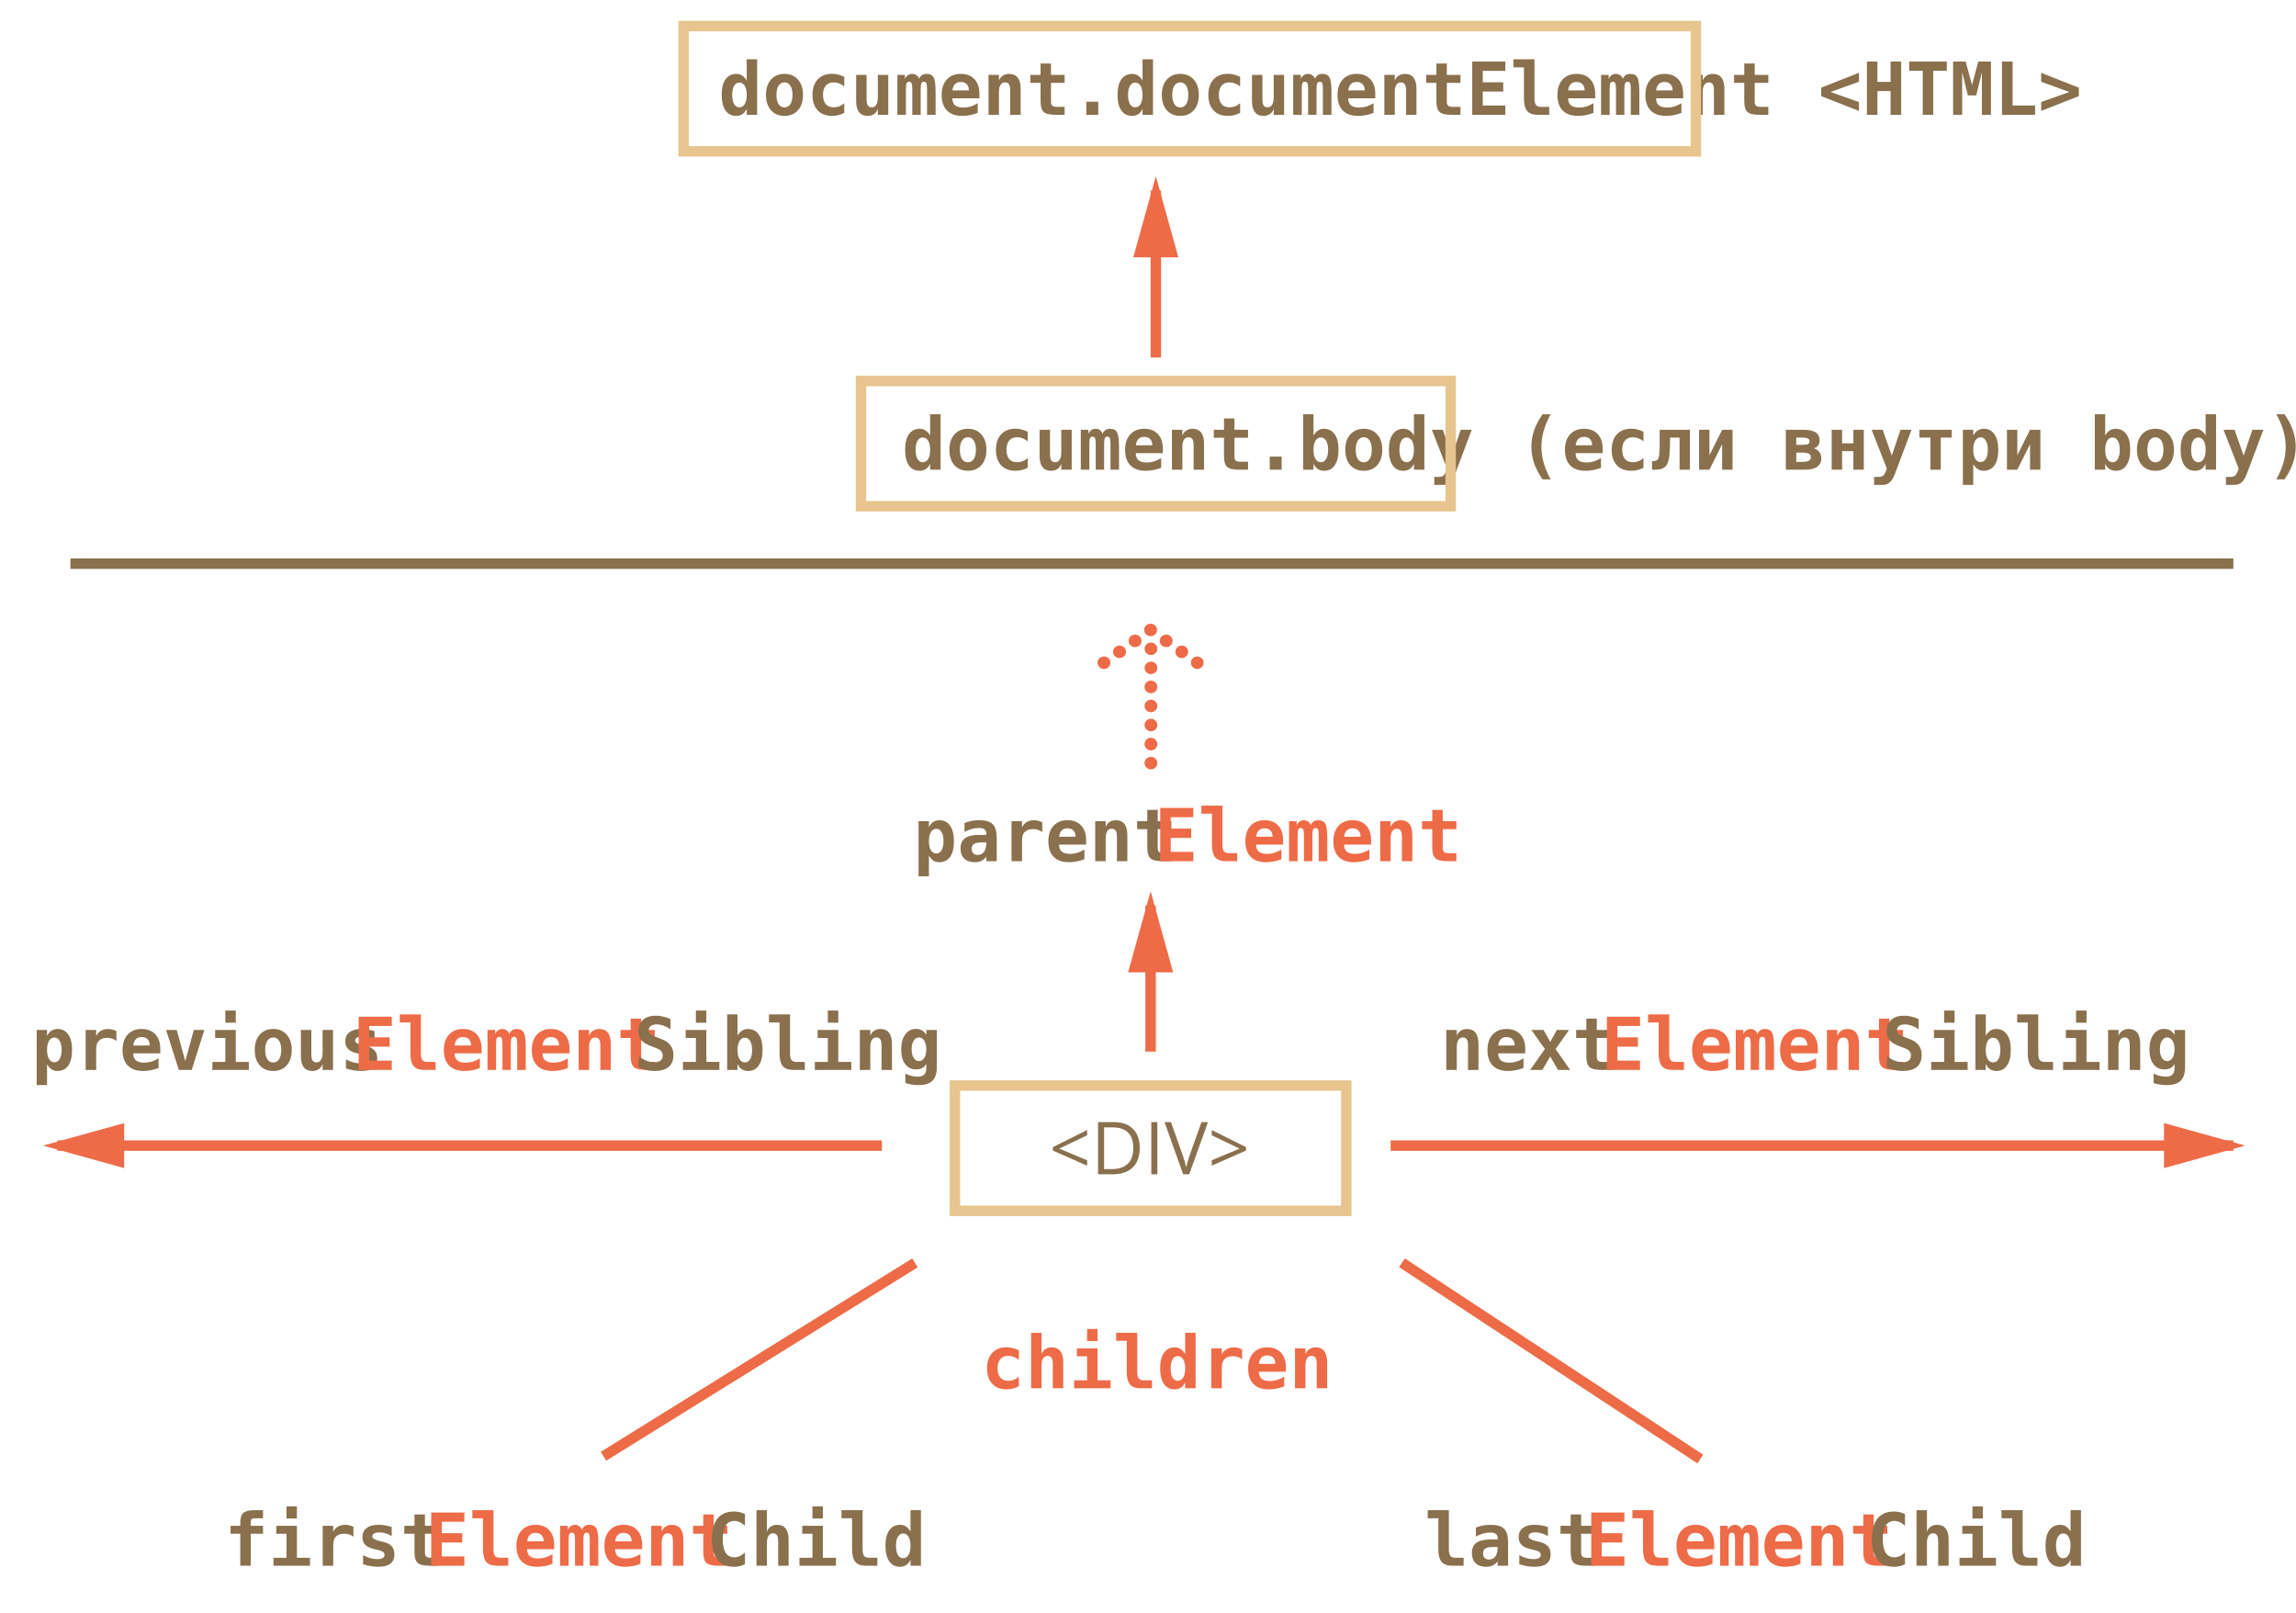
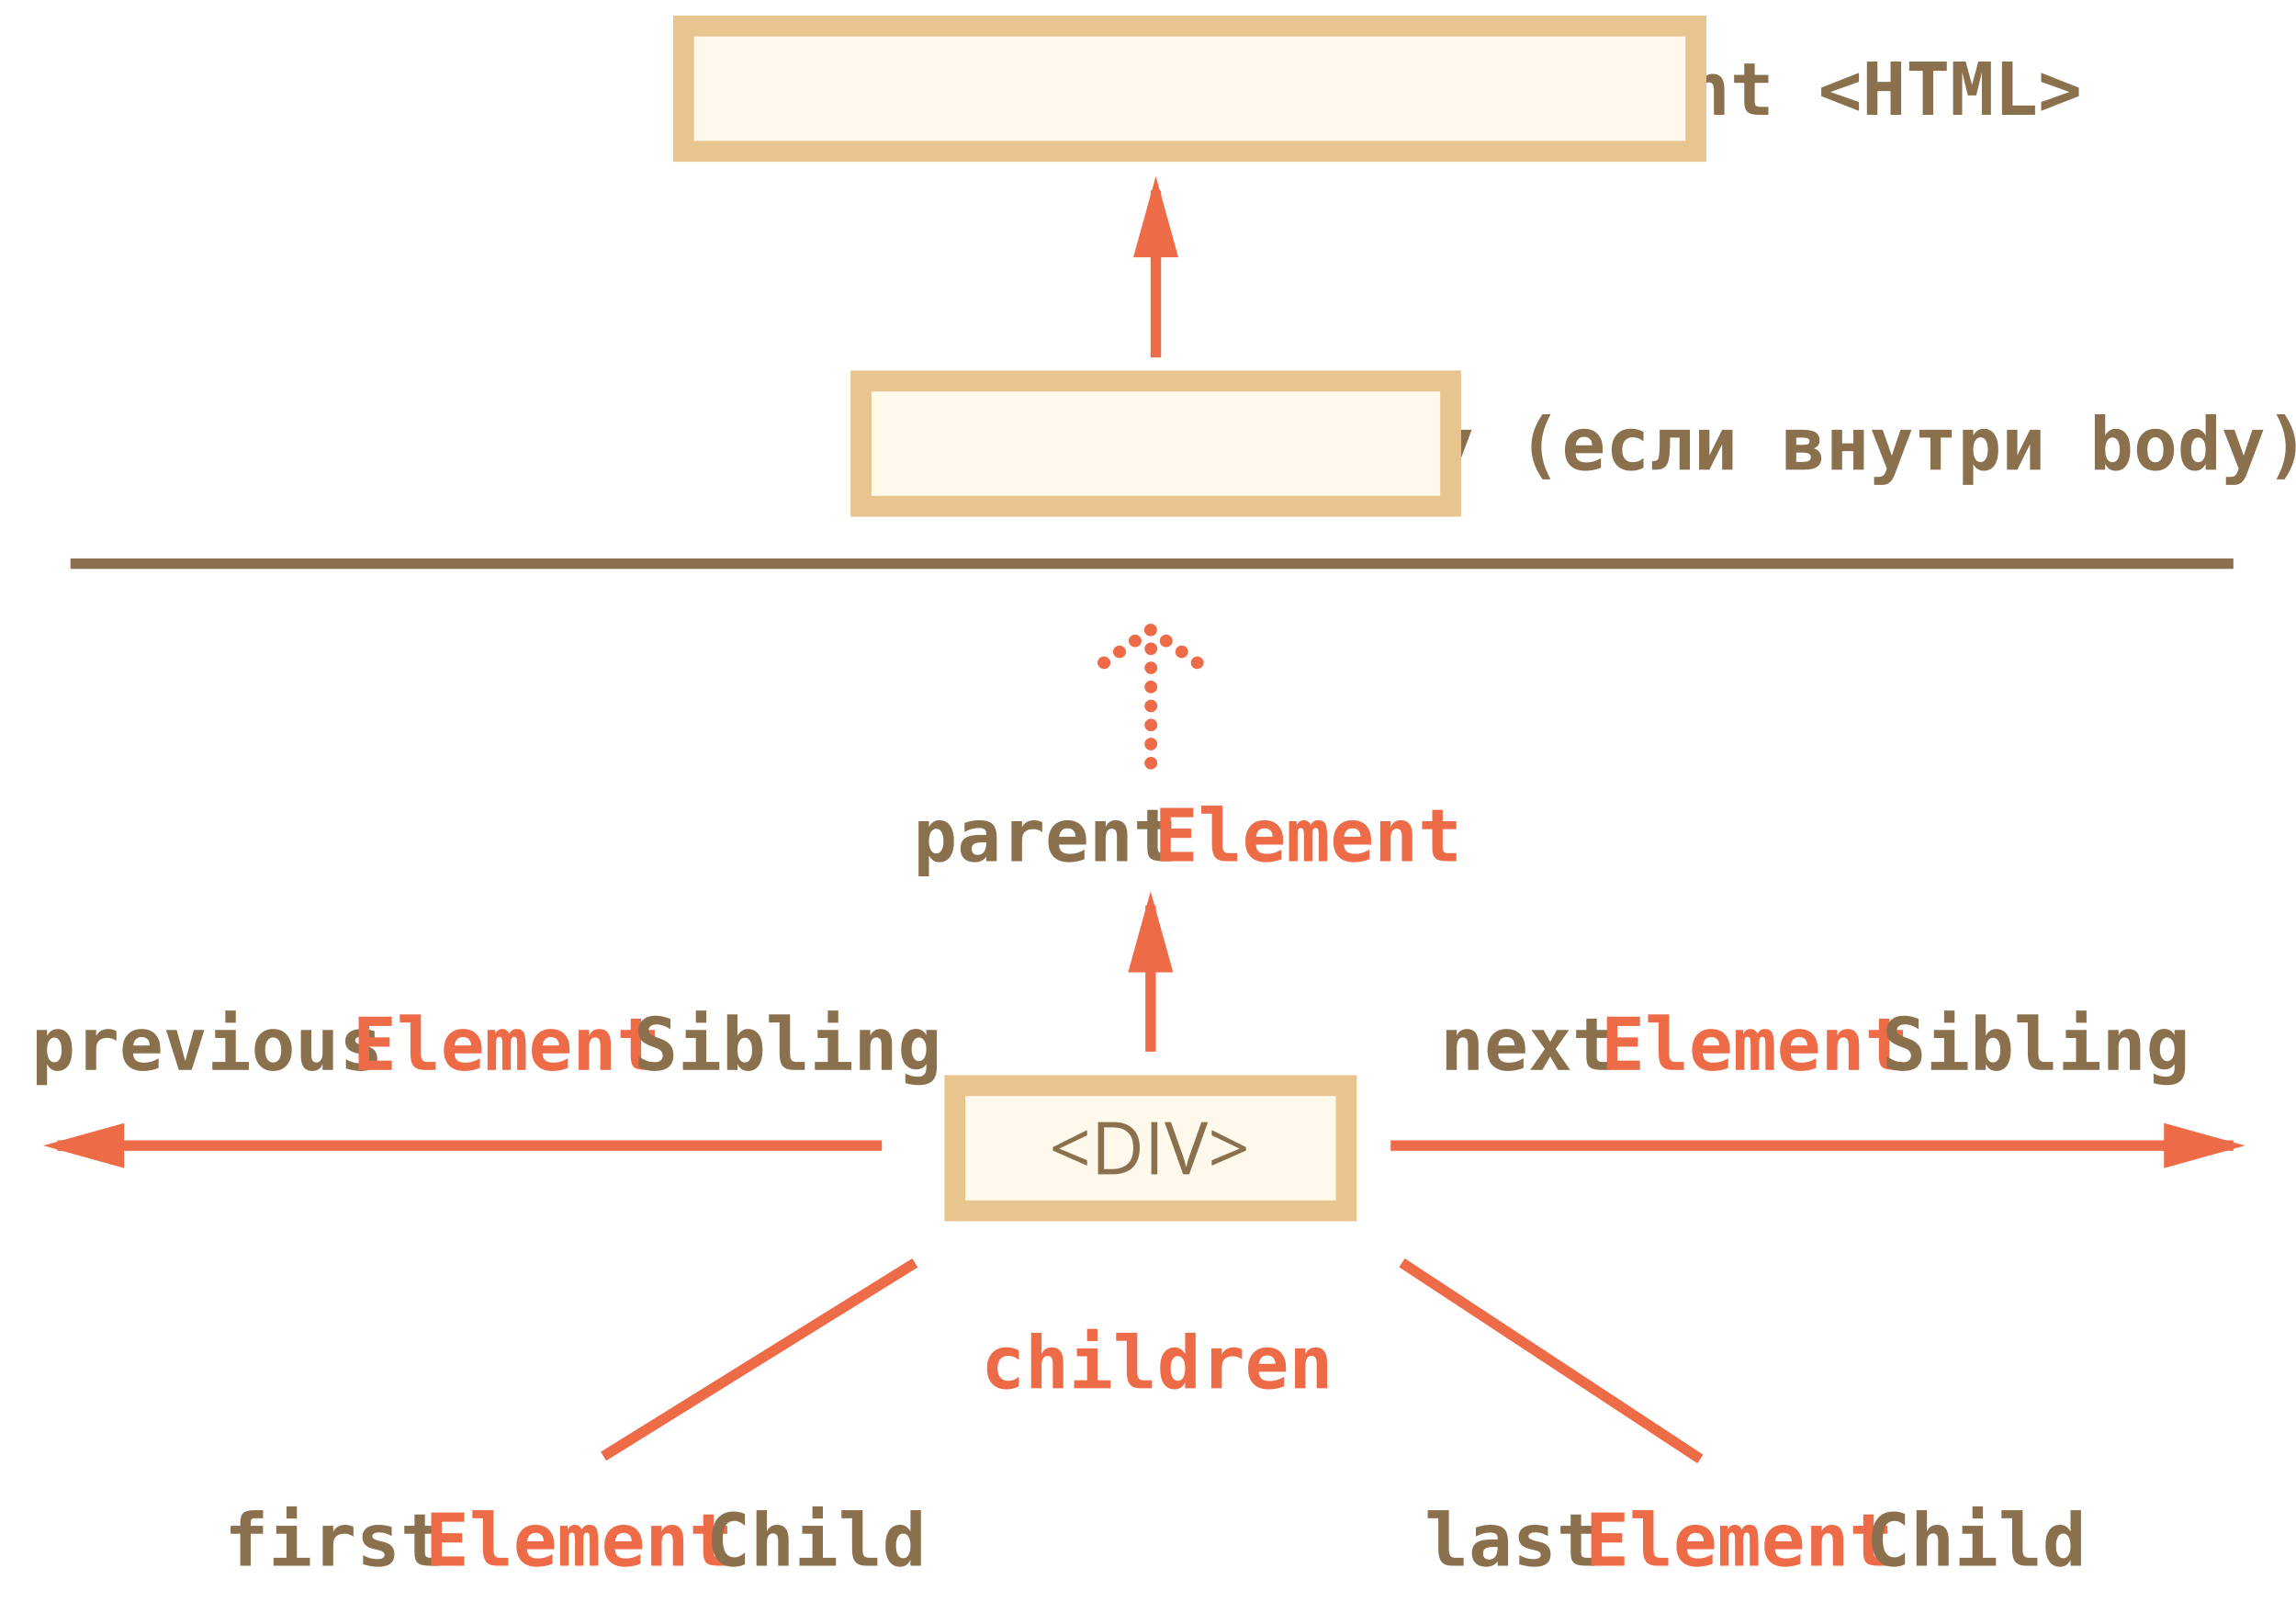
<svg xmlns="http://www.w3.org/2000/svg" width="440px" height="309px" viewBox="0 0 440 309" version="1.1">
  <defs />
  <g id="combined" stroke="none" stroke-width="1" fill="none" fill-rule="evenodd">
    <g id="dom-links-elements.svg">
      <text id="document.documentEle" font-family="Consolas" font-size="14" font-weight="bold" fill="#8A704D">
        <tspan x="137.692" y="22">document.documentElement &lt;HTML&gt;</tspan>
      </text>
      <text id="document.body-(если-" font-family="Consolas" font-size="14" font-weight="bold" fill="#8A704D">
        <tspan x="172.844" y="90">document.body (если внутри body)</tspan>
      </text>
      <path d="M221.5,67.5 L221.5,37.5" id="Line-4" stroke="#EE6B47" stroke-width="2" stroke-linecap="square" fill="#EE6B47" />
      <path id="Line-4-decoration-1" d="M221.5,37.5 C220.45,41.28 219.55,44.52 218.5,48.3 C220.6,48.3 222.4,48.3 224.5,48.3 C223.45,44.52 222.55,41.28 221.5,37.5 C221.5,37.5 221.5,37.5 221.5,37.5 Z" stroke="#EE6B47" stroke-width="2" stroke-linecap="square" fill="#EE6B47" />
      <path d="M233.272,132.22 C233.928,132.22 234.457,132.775 234.457,133.458 C234.457,134.138 233.928,134.694 233.245,134.694 C232.589,134.694 232.06,134.138 232.06,133.458 C232.06,132.775 232.589,132.22 233.272,132.22 L233.272,132.22 Z M231.175,137.672 C230.494,137.672 229.964,137.117 229.964,136.435 C229.964,135.754 230.494,135.198 231.151,135.198 C231.833,135.198 232.363,135.754 232.363,136.435 C232.363,137.117 231.833,137.672 231.175,137.672 L231.175,137.672 Z M231.175,129.242 C231.833,129.242 232.363,129.798 232.363,130.478 C232.363,131.161 231.833,131.715 231.151,131.715 C230.494,131.715 229.964,131.161 229.964,130.478 C229.964,129.798 230.494,129.242 231.175,129.242 L231.175,129.242 Z M229.661,132.296 C230.319,132.296 230.847,132.851 230.847,133.532 C230.847,134.189 230.319,134.744 229.637,134.744 C228.981,134.744 228.45,134.189 228.45,133.507 C228.45,132.851 228.981,132.296 229.661,132.296 L229.661,132.296 Z M229.082,140.649 C228.424,140.649 227.869,140.095 227.869,139.413 C227.869,138.732 228.4,138.202 229.056,138.202 C229.738,138.202 230.268,138.732 230.268,139.413 C230.268,140.095 229.738,140.649 229.082,140.649 L229.082,140.649 Z M229.082,126.263 C229.738,126.263 230.268,126.82 230.268,127.501 C230.268,128.181 229.738,128.738 229.056,128.738 C228.4,128.738 227.869,128.181 227.869,127.501 C227.869,126.82 228.424,126.263 229.082,126.263 L229.082,126.263 Z M226.988,143.627 C226.331,143.627 225.775,143.072 225.775,142.391 C225.775,141.71 226.304,141.179 226.96,141.179 C227.643,141.179 228.173,141.71 228.173,142.391 C228.173,143.072 227.643,143.627 226.988,143.627 L226.988,143.627 Z M226.988,123.285 C227.643,123.285 228.173,123.841 228.173,124.522 C228.173,125.204 227.643,125.76 226.96,125.76 C226.304,125.76 225.775,125.204 225.775,124.522 C225.775,123.841 226.331,123.285 226.988,123.285 L226.988,123.285 Z M226.001,132.296 C226.657,132.296 227.189,132.851 227.189,133.532 C227.189,134.189 226.657,134.744 225.977,134.744 C225.321,134.744 224.791,134.189 224.791,133.507 C224.791,132.851 225.346,132.296 226.001,132.296 L226.001,132.296 Z M222.368,132.296 C223.024,132.296 223.554,132.851 223.554,133.532 C223.554,134.189 222.999,134.744 222.343,134.744 C221.686,134.744 221.131,134.189 221.131,133.507 C221.131,132.851 221.686,132.296 222.368,132.296 L222.368,132.296 Z M218.708,132.296 C219.364,132.296 219.894,132.851 219.894,133.532 C219.894,134.189 219.364,134.744 218.684,134.744 C218.028,134.744 217.496,134.189 217.496,133.507 C217.496,132.851 218.028,132.296 218.708,132.296 L218.708,132.296 Z M215.048,132.296 C215.704,132.296 216.236,132.851 216.236,133.532 C216.236,134.189 215.704,134.744 215.024,134.744 C214.367,134.744 213.837,134.189 213.837,133.507 C213.837,132.851 214.393,132.296 215.048,132.296 L215.048,132.296 Z M211.415,132.296 C212.071,132.296 212.601,132.851 212.601,133.532 C212.601,134.189 212.046,134.744 211.388,134.744 C210.733,134.744 210.178,134.189 210.178,133.507 C210.178,132.851 210.733,132.296 211.415,132.296 L211.415,132.296 Z M207.755,132.296 C208.411,132.296 208.941,132.851 208.941,133.532 C208.941,134.189 208.411,134.744 207.73,134.744 C207.073,134.744 206.543,134.189 206.543,133.507 C206.543,132.851 207.073,132.296 207.755,132.296 L207.755,132.296 Z" id="Fill-7" fill="#EE6B47" transform="translate(220.5, 133.4565) rotate(-90) translate(-220.5, -133.4565) " />
      <path d="M14.5,108 L427,108" id="Line-5" stroke="#8A704D" stroke-width="2" stroke-linecap="square" />
      <text id="parentElement" font-family="Consolas" font-size="14" font-weight="bold">
        <tspan x="175" y="165" fill="#8A704D">parent</tspan>
        <tspan x="221.184" y="165" fill="#EE6B47">Element</tspan>
      </text>
-       <rect id="Rectangle-6" stroke="#E8C48E" stroke-width="2" x="183" y="208" width="75" height="24" />
-       <rect id="Rectangle-7" stroke="#E8C48E" stroke-width="2" x="165" y="73" width="113" height="24" />
-       <rect id="Rectangle-8" stroke="#E8C48E" stroke-width="2" x="131" y="5" width="194" height="24" />
+       <rect id="Rectangle-6" stroke="#E8C48E" stroke-width="4" fill="#FFF9EB" x="183" y="208" width="75" height="24" />
+       <rect id="Rectangle-7" stroke="#E8C48E" stroke-width="4" fill="#FFF9EB" x="165" y="73" width="113" height="24" />
+       <rect id="Rectangle-8" stroke="#E8C48E" stroke-width="4" fill="#FFF9EB" x="131" y="5" width="194" height="24" />
      <text id="&lt;DIV&gt;" font-family="Open Sans" font-size="14" font-weight="526" fill="#8A704D">
        <tspan x="201.052" y="225">&lt;DIV&gt;</tspan>
      </text>
      <path d="M220.5,200.5 L220.5,174.5" id="Line-6" stroke="#EE6B47" stroke-width="2" stroke-linecap="square" fill="#EE6B47" />
      <path id="Line-6-decoration-1" d="M220.5,174.5 C219.45,178.28 218.55,181.52 217.5,185.3 C219.6,185.3 221.4,185.3 223.5,185.3 C222.45,181.52 221.55,178.28 220.5,174.5 C220.5,174.5 220.5,174.5 220.5,174.5 Z" stroke="#EE6B47" stroke-width="2" stroke-linecap="square" fill="#EE6B47" />
      <path d="M267.5,219.5 L427,219.5" id="Line-7" stroke="#EE6B47" stroke-width="2" stroke-linecap="square" fill="#EE6B47" />
      <path id="Line-7-decoration-1" d="M426.5,219.5 C422.72,218.45 419.48,217.55 415.7,216.5 C415.7,218.6 415.7,220.4 415.7,222.5 C419.48,221.45 422.72,220.55 426.5,219.5 C426.5,219.5 426.5,219.5 426.5,219.5 Z" stroke="#EE6B47" stroke-width="2" stroke-linecap="square" fill="#EE6B47" />
      <text id="nextElementSibling" font-family="Consolas" font-size="14" font-weight="bold">
        <tspan x="276" y="205" fill="#8A704D">next</tspan>
        <tspan x="306.789" y="205" fill="#EE6B47">Element</tspan>
        <tspan x="360.67" y="205" fill="#8A704D">Sibling</tspan>
      </text>
      <path d="M168,219.5 L12,219.5" id="Line-8" stroke="#EE6B47" stroke-width="2" stroke-linecap="square" fill="#EE6B47" />
      <path id="Line-8-decoration-1" d="M12,219.5 C15.78,220.55 19.02,221.45 22.8,222.5 C22.8,220.4 22.8,218.6 22.8,216.5 C19.02,217.55 15.78,218.45 12,219.5 C12,219.5 12,219.5 12,219.5 Z" stroke="#EE6B47" stroke-width="2" stroke-linecap="square" fill="#EE6B47" />
      <text id="previousElementSibli" font-family="Consolas" font-size="14" font-weight="bold">
        <tspan x="6" y="205" fill="#8A704D">previous</tspan>
        <tspan x="67.578" y="205" fill="#EE6B47">Element</tspan>
        <tspan x="121.459" y="205" fill="#8A704D">Sibling</tspan>
      </text>
      <path d="M116.5,278.5 L174.5,242.5" id="Line" stroke="#EE6B47" stroke-width="2" stroke-linecap="square" />
      <path d="M325,279 L269.5,242.5" id="Line-3" stroke="#EE6B47" stroke-width="2" stroke-linecap="square" />
      <text id="children" font-family="Consolas" font-size="14" font-weight="bold" fill="#EE6B47">
        <tspan x="188" y="266">children</tspan>
      </text>
      <text id="firstElementChild--" font-family="Consolas" font-size="14" font-weight="bold">
        <tspan x="43" y="300" fill="#8A704D">first</tspan>
        <tspan x="81.486" y="300" fill="#EE6B47">Element</tspan>
        <tspan x="135.367" y="300" fill="#8A704D">Child  </tspan>
      </text>
      <text id="lastElementChild" font-family="Consolas" font-size="14" font-weight="bold">
        <tspan x="273" y="300" fill="#8A704D">last</tspan>
        <tspan x="303.789" y="300" fill="#EE6B47">Element</tspan>
        <tspan x="357.67" y="300" fill="#8A704D">Child</tspan>
      </text>
    </g>
  </g>
</svg>
